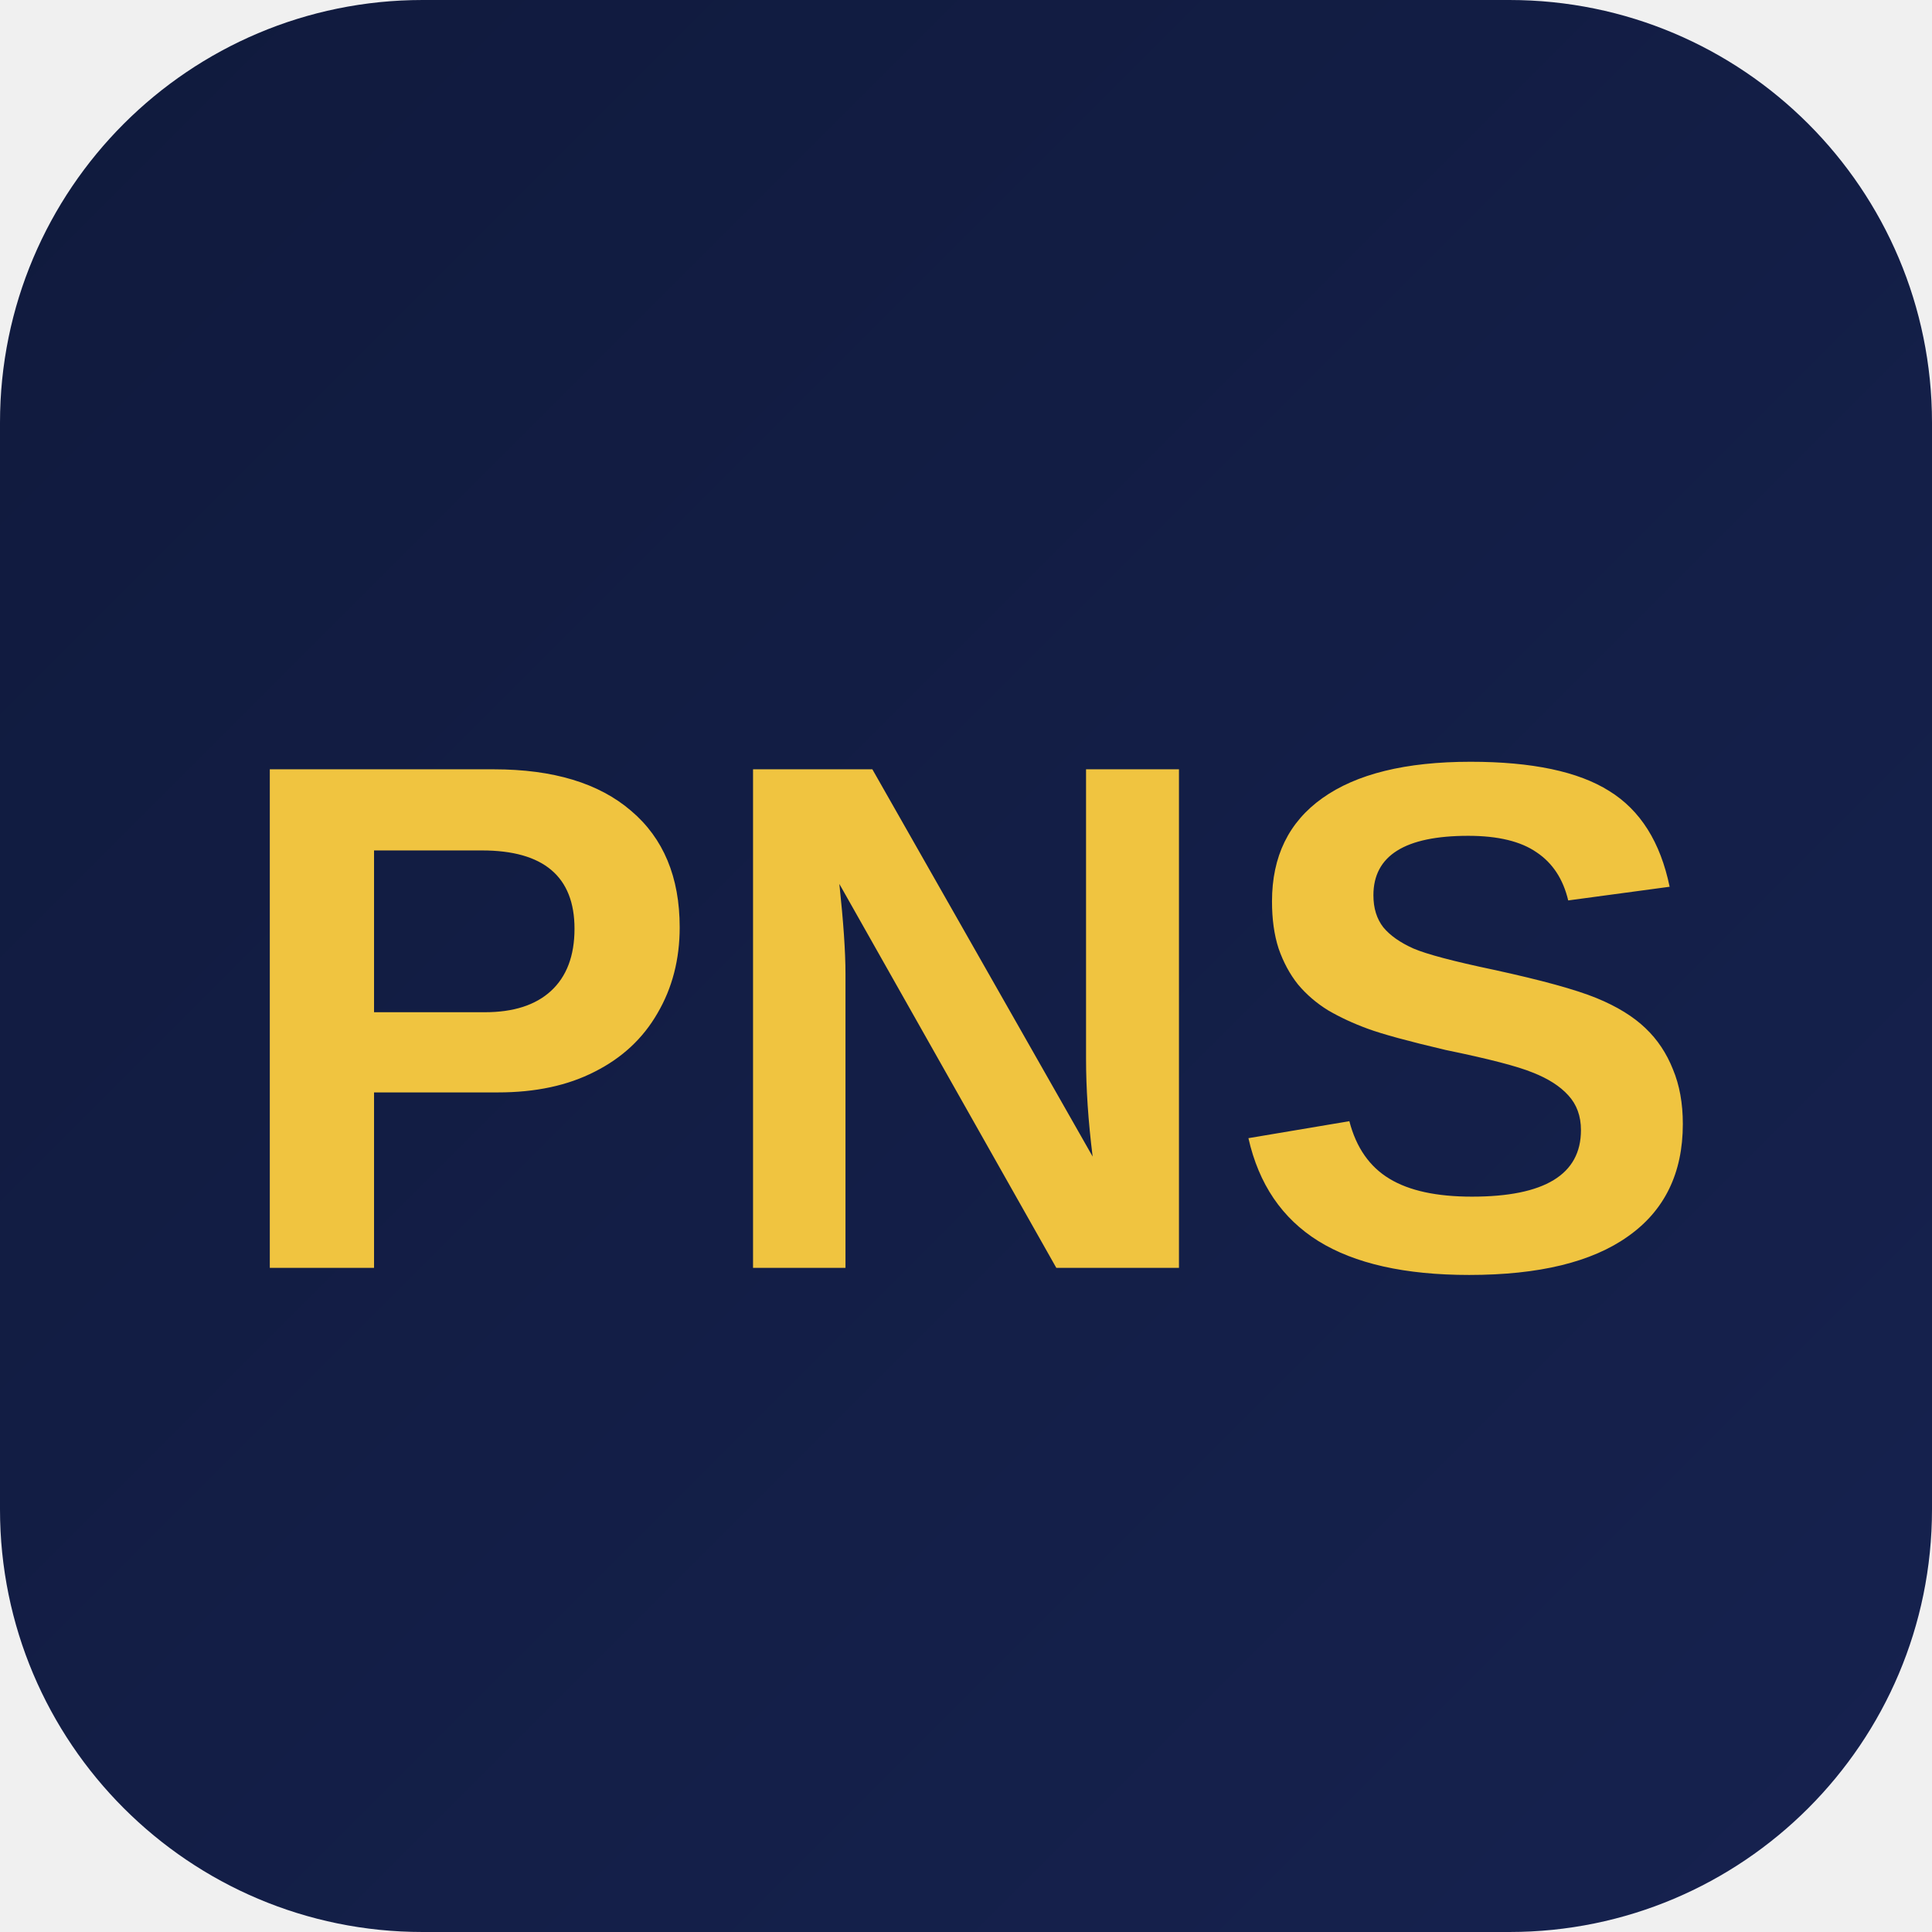
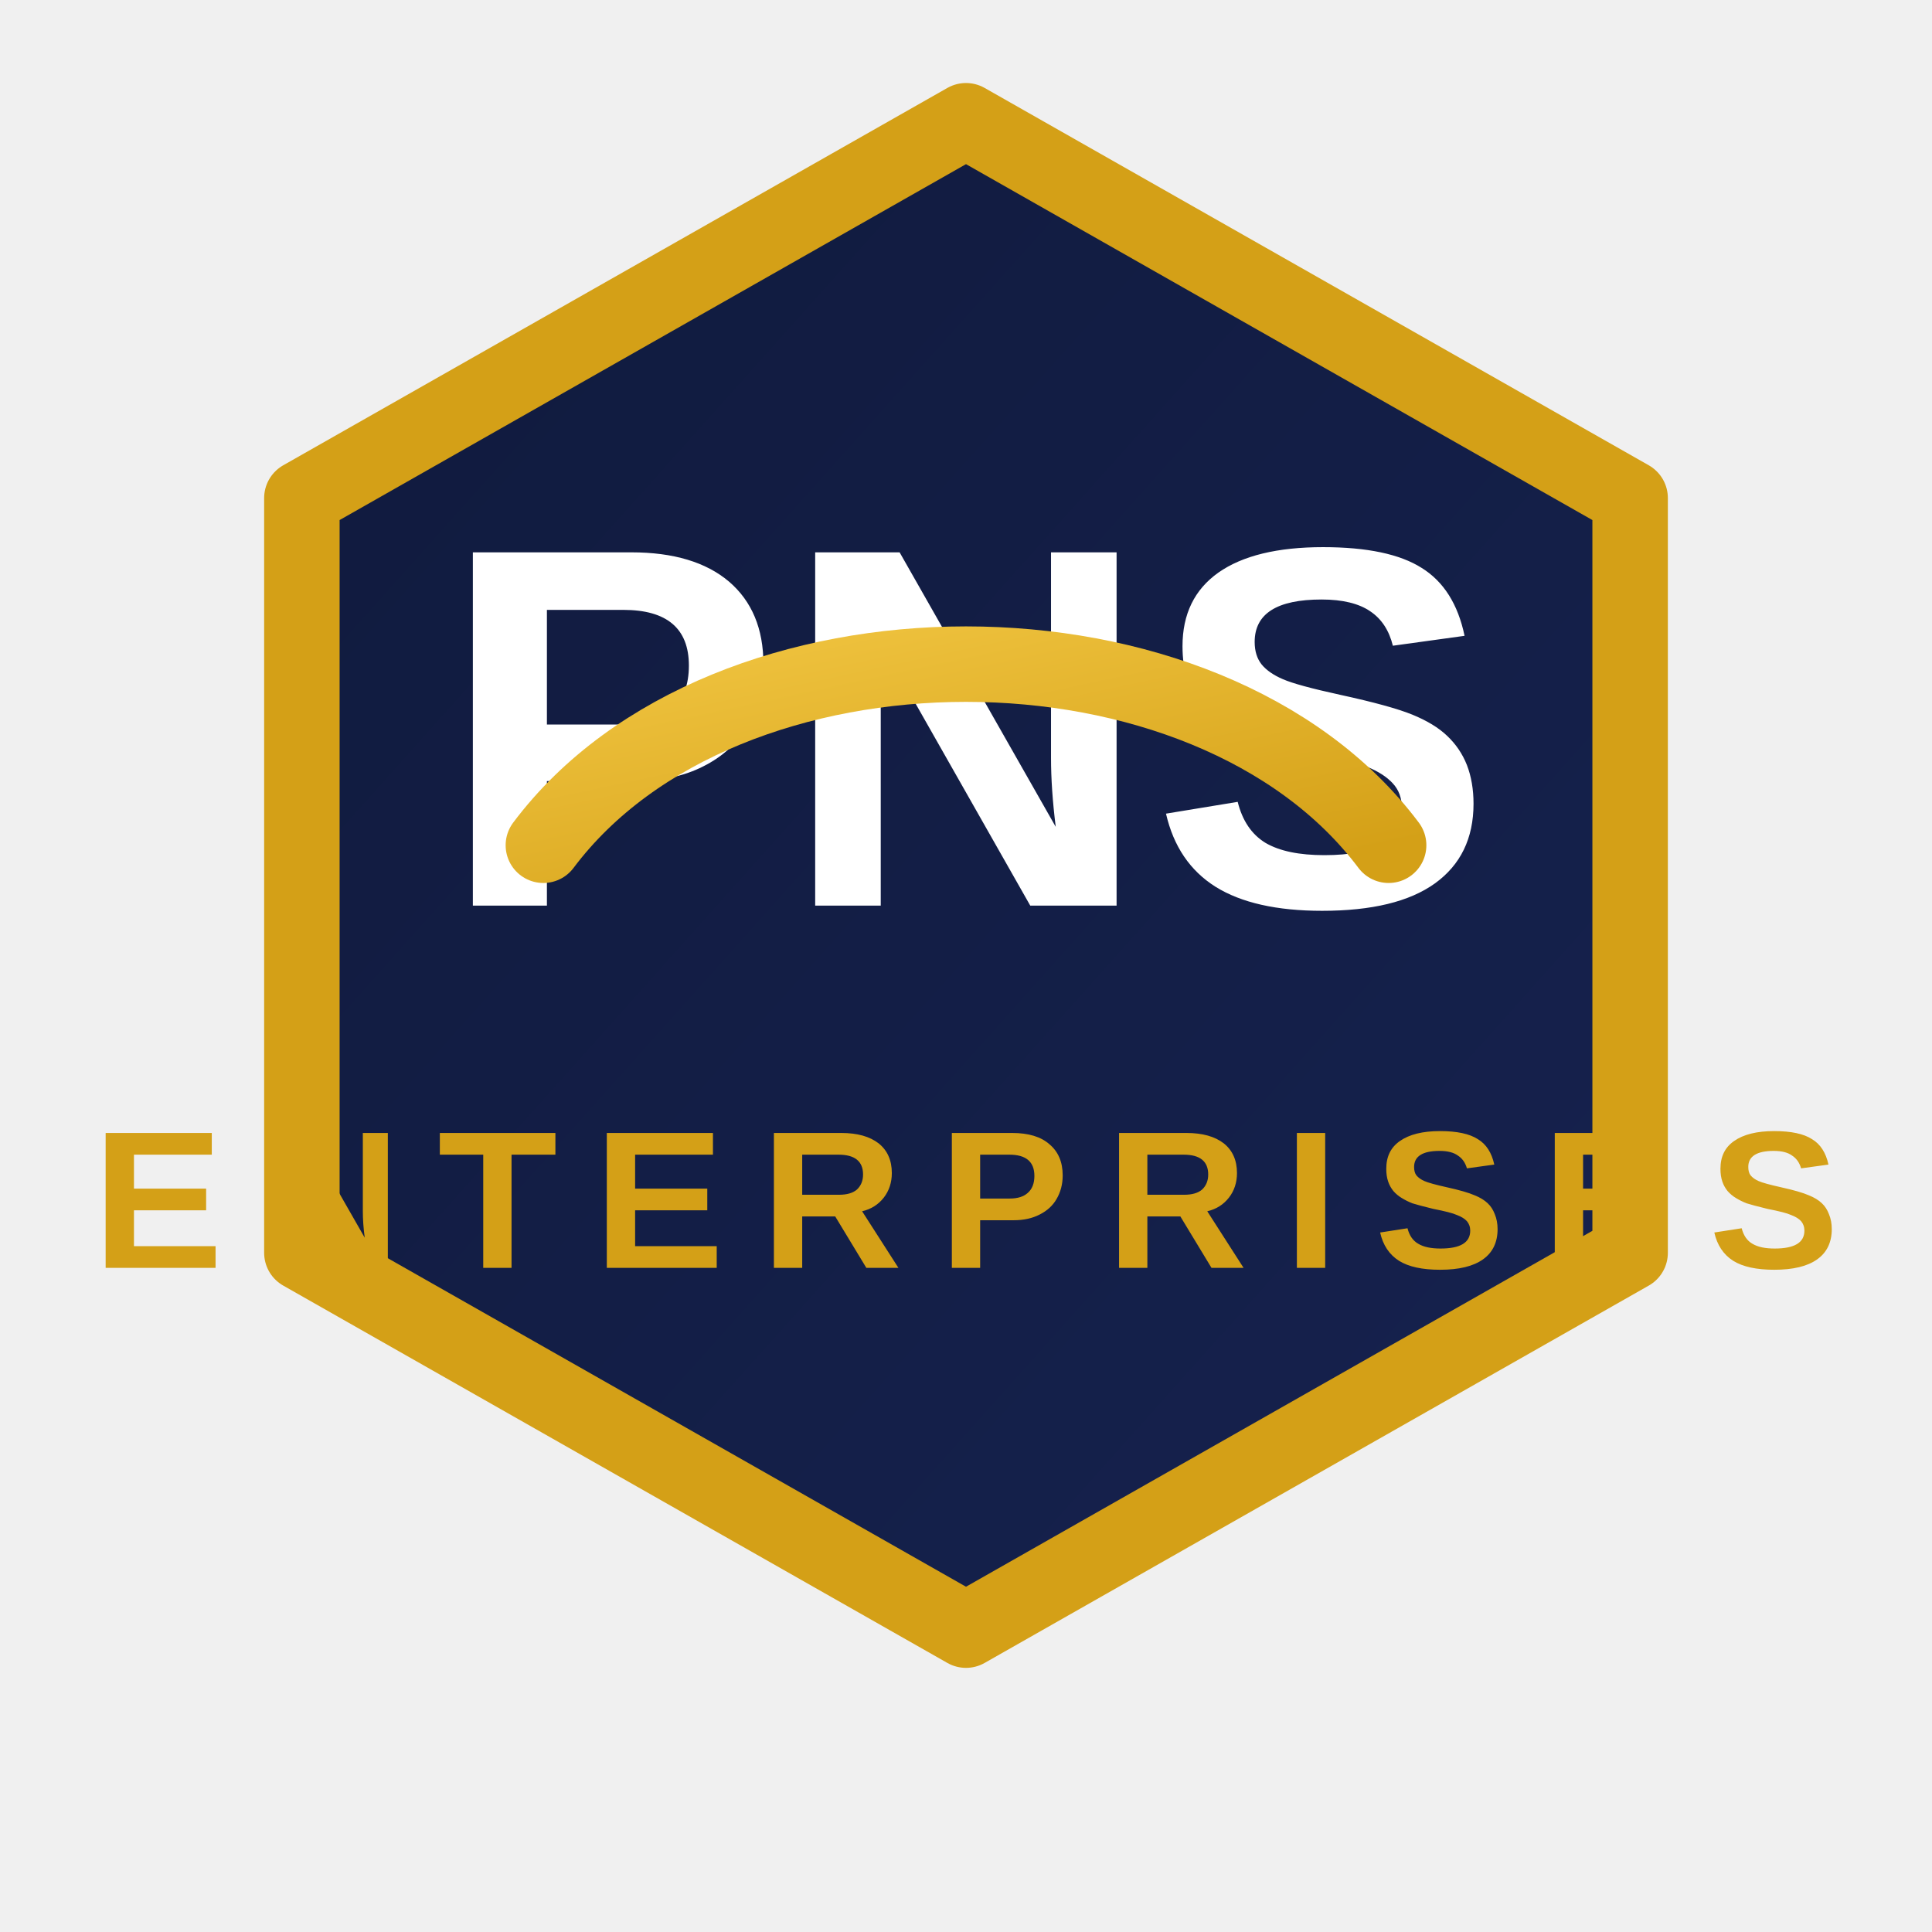
- <svg xmlns="http://www.w3.org/2000/svg" viewBox="0 0 64 64">
+ <svg xmlns="http://www.w3.org/2000/svg" viewBox="0 0 64 64" role="img" aria-label="PNS Enterprises">
  <defs>
-     <linearGradient id="g" x1="0" y1="0" x2="1" y2="1">
+     <linearGradient id="navy" x1="0" y1="0" x2="1" y2="1">
      <stop offset="0%" stop-color="#101a3d" />
      <stop offset="100%" stop-color="#16224f" />
    </linearGradient>
+     <linearGradient id="gold" x1="0" y1="0" x2="1" y2="1">
+       <stop offset="0%" stop-color="#f0c440" />
+       <stop offset="100%" stop-color="#d4a017" />
+     </linearGradient>
  </defs>
-   <rect width="64" height="64" rx="14" fill="url(#g)" />
-   <text x="32" y="42" font-family="Poppins, Arial, sans-serif" font-weight="800" font-size="24" fill="#f0c440" text-anchor="middle">PNS</text>
+   <polygon points="32,4 54,16.5 54,41.5 32,54 10,41.5 10,16.5" fill="url(#navy)" stroke="#d4a017" stroke-width="2.5" stroke-linejoin="round" />
+   <text x="32" y="30" font-family="Poppins, Arial, sans-serif" font-weight="800" font-size="17" fill="#ffffff" text-anchor="middle">PNS</text>
+   <text x="32" y="42" font-family="Poppins, Arial, sans-serif" font-weight="700" font-size="6.5" fill="#d4a017" text-anchor="middle" letter-spacing="1.2">ENTERPRISES</text>
+   <path d="M18 28 C24 20, 40 20, 46 28" fill="none" stroke="url(#gold)" stroke-width="2.5" stroke-linecap="round" />
</svg>
